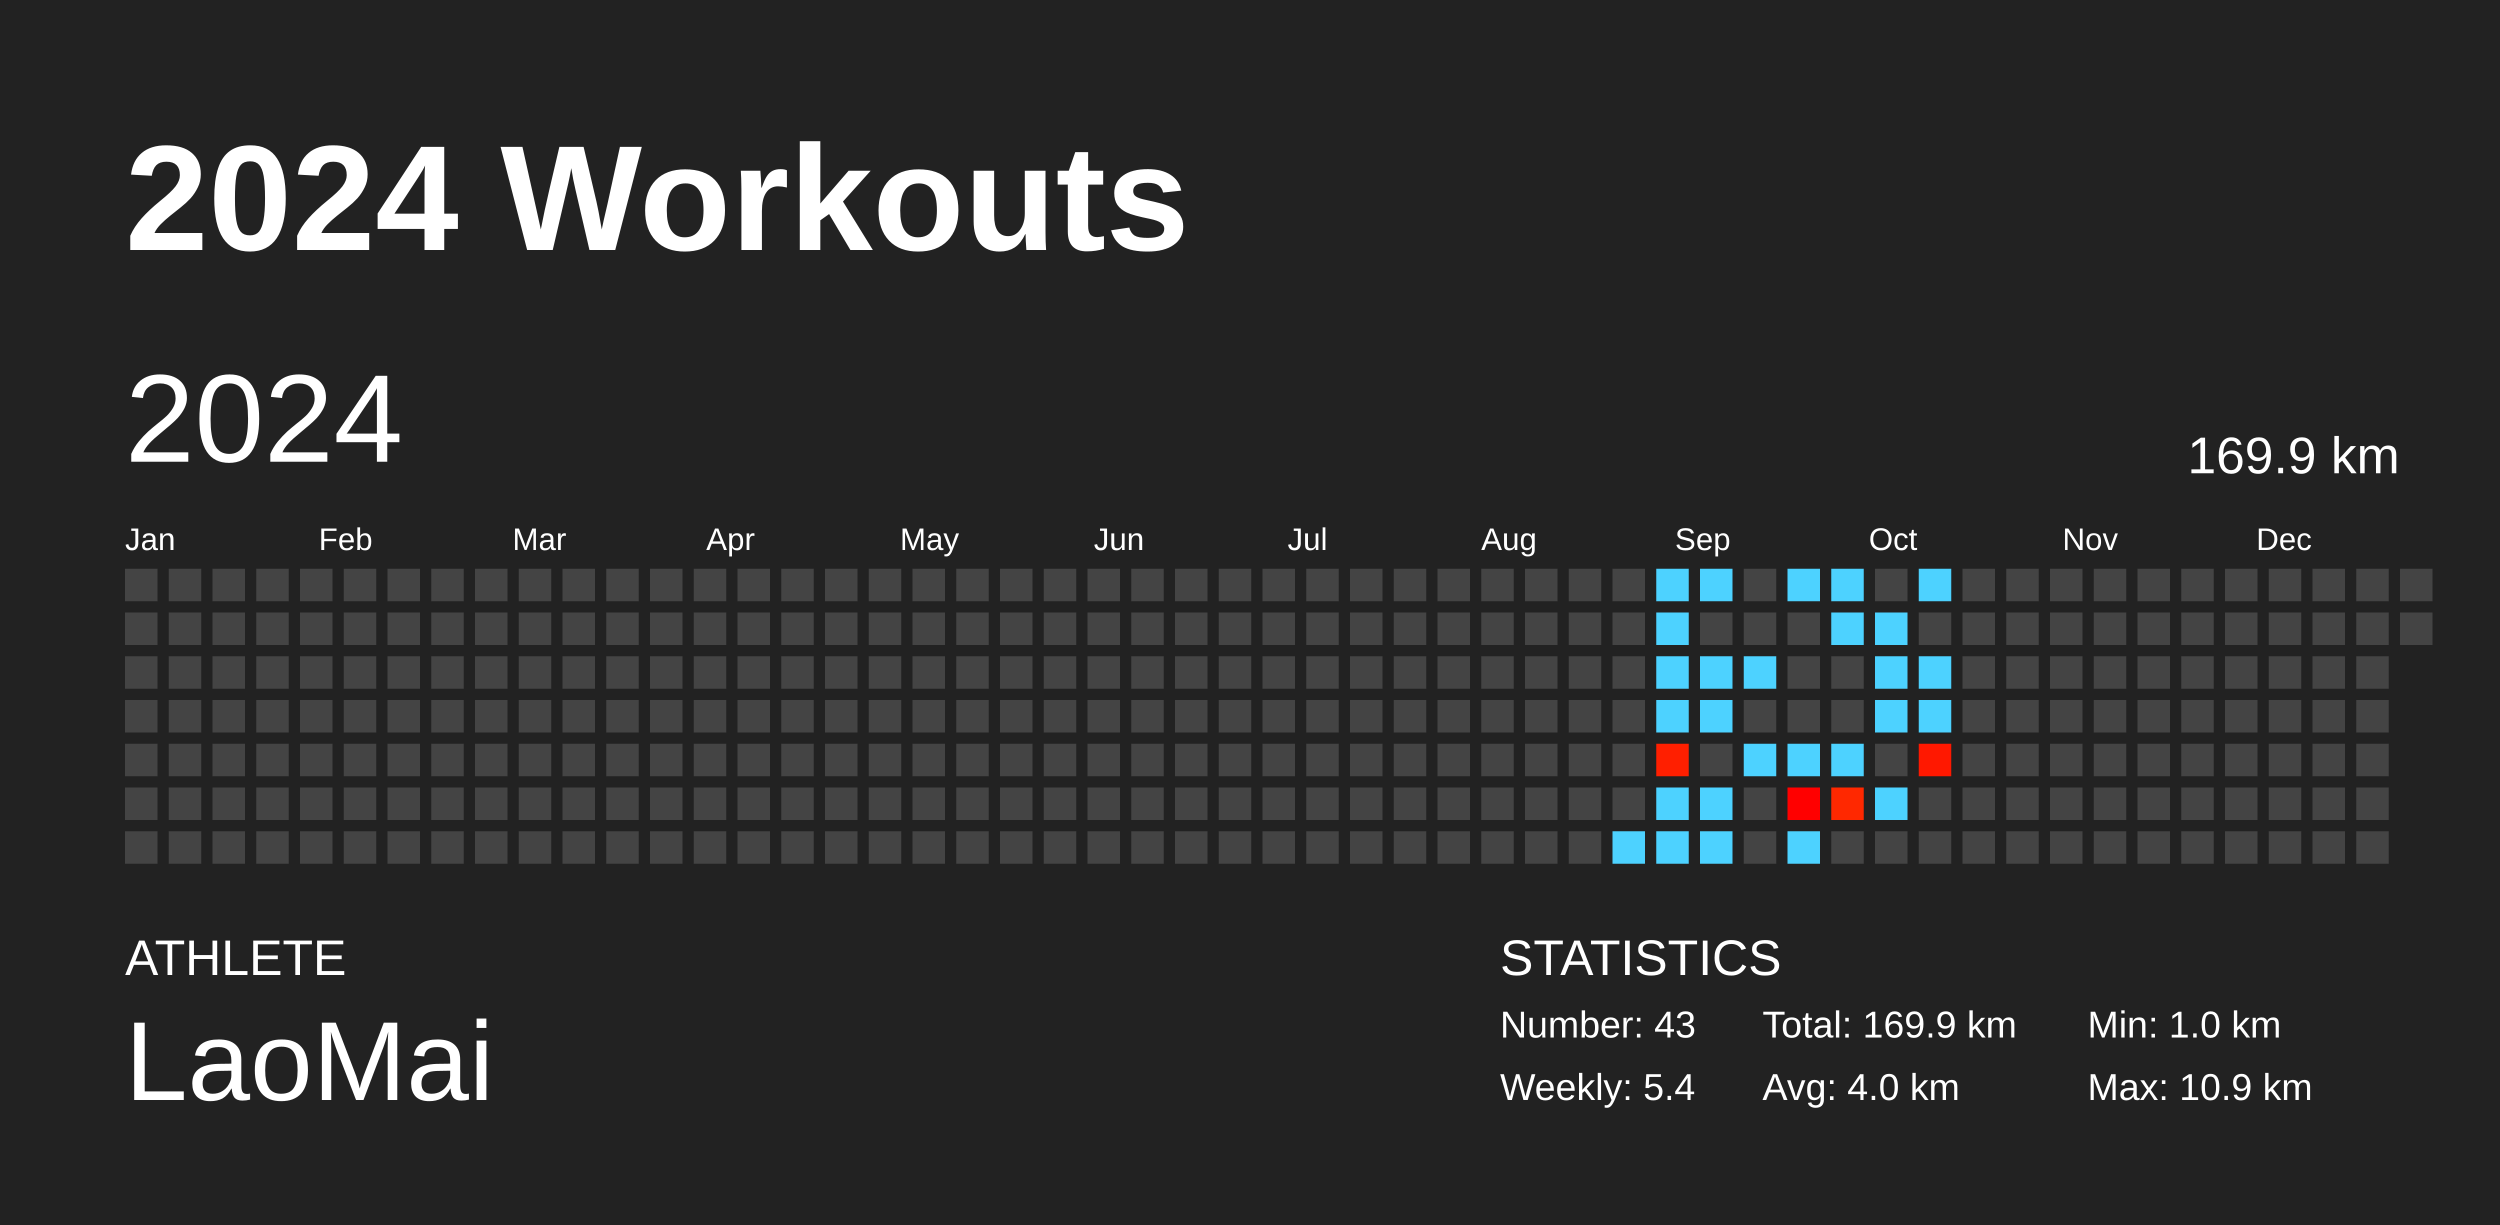
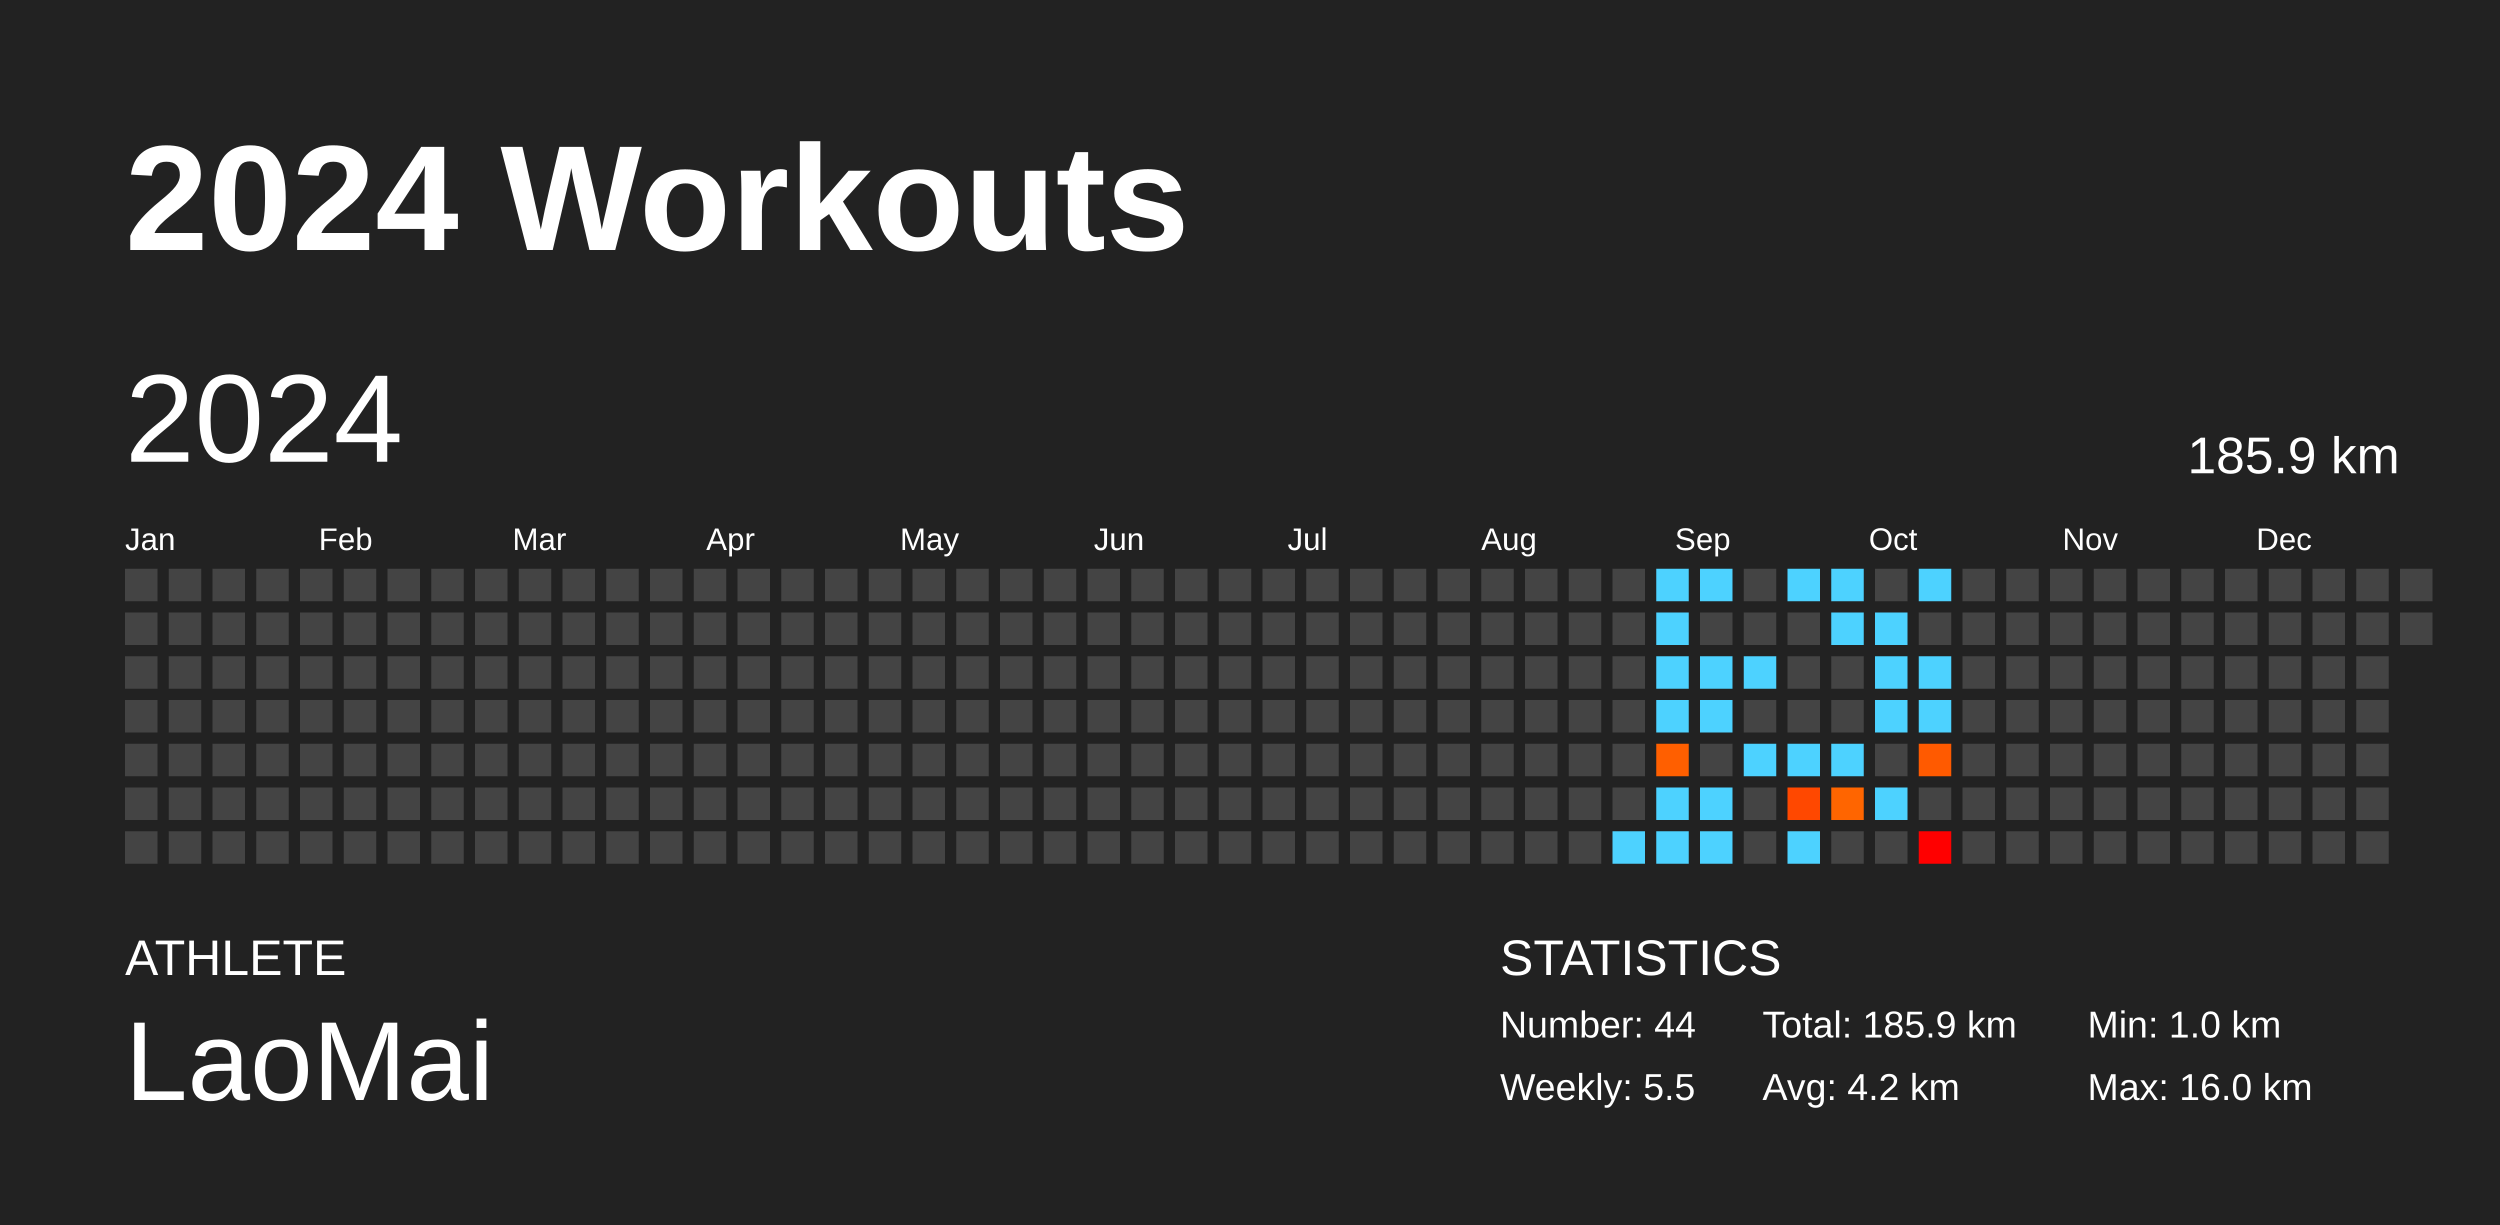
<svg xmlns="http://www.w3.org/2000/svg" baseProfile="full" height="98mm" version="1.1" viewBox="0,0,200,98" width="200mm">
  <defs />
  <rect fill="#222222" height="98" width="200" x="0" y="0" />
  <text fill="#FFFFFF" style="font-size:12px; font-family:Arial; font-weight:bold;" x="10" y="20">2024 Workouts</text>
  <text fill="#FFFFFF" style="font-size:4px; font-family:Arial" x="10" y="78">ATHLETE</text>
  <text fill="#FFFFFF" style="font-size:9px; font-family:Arial" x="10" y="88">LaoMai</text>
  <text fill="#FFFFFF" style="font-size:4px; font-family:Arial" x="120" y="78">STATISTICS</text>
-   <text fill="#FFFFFF" style="font-size:3px; font-family:Arial" x="120" y="83">Number: 43</text>
-   <text fill="#FFFFFF" style="font-size:3px; font-family:Arial" x="120" y="88">Weekly: 5.4</text>
-   <text fill="#FFFFFF" style="font-size:3px; font-family:Arial" x="141" y="83">Total: 169.9 km</text>
-   <text fill="#FFFFFF" style="font-size:3px; font-family:Arial" x="141" y="88">Avg: 4.0 km</text>
+   <text fill="#FFFFFF" style="font-size:3px; font-family:Arial" x="120" y="83">Number: 44</text>
+   <text fill="#FFFFFF" style="font-size:3px; font-family:Arial" x="120" y="88">Weekly: 5.5</text>
+   <text fill="#FFFFFF" style="font-size:3px; font-family:Arial" x="141" y="83">Total: 185.9 km</text>
+   <text fill="#FFFFFF" style="font-size:3px; font-family:Arial" x="141" y="88">Avg: 4.2 km</text>
  <text fill="#FFFFFF" style="font-size:3px; font-family:Arial" x="167" y="83">Min: 1.0 km</text>
-   <text fill="#FFFFFF" style="font-size:3px; font-family:Arial" x="167" y="88">Max: 10.9 km</text>
+   <text fill="#FFFFFF" style="font-size:3px; font-family:Arial" x="167" y="88">Max: 16.0 km</text>
  <text dominant-baseline="hanging" fill="#FFFFFF" style="font-size:10.0px; font-family:Arial;" x="10" y="30">2024</text>
-   <text dominant-baseline="hanging" fill="#FFFFFF" style="font-size:4.125px; font-family:Arial;" x="175" y="35">169.9 km</text>
+   <text dominant-baseline="hanging" fill="#FFFFFF" style="font-size:4.125px; font-family:Arial;" x="175" y="35">185.9 km</text>
  <text fill="#FFFFFF" style="font-size:2.5px; font-family:Arial" x="10.0" y="44">Jan</text>
  <text fill="#FFFFFF" style="font-size:2.5px; font-family:Arial" x="25.5" y="44">Feb</text>
  <text fill="#FFFFFF" style="font-size:2.5px; font-family:Arial" x="41.0" y="44">Mar</text>
  <text fill="#FFFFFF" style="font-size:2.5px; font-family:Arial" x="56.5" y="44">Apr</text>
  <text fill="#FFFFFF" style="font-size:2.5px; font-family:Arial" x="72.0" y="44">May</text>
  <text fill="#FFFFFF" style="font-size:2.5px; font-family:Arial" x="87.5" y="44">Jun</text>
  <text fill="#FFFFFF" style="font-size:2.5px; font-family:Arial" x="103.0" y="44">Jul</text>
  <text fill="#FFFFFF" style="font-size:2.5px; font-family:Arial" x="118.5" y="44">Aug</text>
  <text fill="#FFFFFF" style="font-size:2.5px; font-family:Arial" x="134.0" y="44">Sep</text>
  <text fill="#FFFFFF" style="font-size:2.5px; font-family:Arial" x="149.5" y="44">Oct</text>
  <text fill="#FFFFFF" style="font-size:2.5px; font-family:Arial" x="165.0" y="44">Nov</text>
  <text fill="#FFFFFF" style="font-size:2.5px; font-family:Arial" x="180.5" y="44">Dec</text>
  <rect fill="#444444" height="2.6" width="2.6" x="10.0" y="45.5" />
  <rect fill="#444444" height="2.6" width="2.6" x="10.0" y="49.0" />
  <rect fill="#444444" height="2.6" width="2.6" x="10.0" y="52.5" />
  <rect fill="#444444" height="2.6" width="2.6" x="10.0" y="56.0" />
  <rect fill="#444444" height="2.6" width="2.6" x="10.0" y="59.5" />
  <rect fill="#444444" height="2.6" width="2.6" x="10.0" y="63.0" />
  <rect fill="#444444" height="2.6" width="2.6" x="10.0" y="66.5" />
  <rect fill="#444444" height="2.6" width="2.6" x="13.5" y="45.5" />
  <rect fill="#444444" height="2.6" width="2.6" x="13.5" y="49.0" />
  <rect fill="#444444" height="2.6" width="2.6" x="13.5" y="52.5" />
  <rect fill="#444444" height="2.6" width="2.6" x="13.5" y="56.0" />
  <rect fill="#444444" height="2.6" width="2.6" x="13.5" y="59.5" />
  <rect fill="#444444" height="2.6" width="2.6" x="13.5" y="63.0" />
  <rect fill="#444444" height="2.6" width="2.6" x="13.5" y="66.5" />
  <rect fill="#444444" height="2.6" width="2.6" x="17.0" y="45.5" />
  <rect fill="#444444" height="2.6" width="2.6" x="17.0" y="49.0" />
  <rect fill="#444444" height="2.6" width="2.6" x="17.0" y="52.5" />
  <rect fill="#444444" height="2.6" width="2.6" x="17.0" y="56.0" />
  <rect fill="#444444" height="2.6" width="2.6" x="17.0" y="59.5" />
  <rect fill="#444444" height="2.6" width="2.6" x="17.0" y="63.0" />
  <rect fill="#444444" height="2.6" width="2.6" x="17.0" y="66.5" />
  <rect fill="#444444" height="2.6" width="2.6" x="20.5" y="45.5" />
  <rect fill="#444444" height="2.6" width="2.6" x="20.5" y="49.0" />
  <rect fill="#444444" height="2.6" width="2.6" x="20.5" y="52.5" />
  <rect fill="#444444" height="2.6" width="2.6" x="20.5" y="56.0" />
  <rect fill="#444444" height="2.6" width="2.6" x="20.5" y="59.5" />
  <rect fill="#444444" height="2.6" width="2.6" x="20.5" y="63.0" />
  <rect fill="#444444" height="2.6" width="2.6" x="20.5" y="66.5" />
  <rect fill="#444444" height="2.6" width="2.6" x="24.0" y="45.5" />
  <rect fill="#444444" height="2.6" width="2.6" x="24.0" y="49.0" />
  <rect fill="#444444" height="2.6" width="2.6" x="24.0" y="52.5" />
  <rect fill="#444444" height="2.6" width="2.6" x="24.0" y="56.0" />
  <rect fill="#444444" height="2.6" width="2.6" x="24.0" y="59.5" />
  <rect fill="#444444" height="2.6" width="2.6" x="24.0" y="63.0" />
  <rect fill="#444444" height="2.6" width="2.6" x="24.0" y="66.5" />
  <rect fill="#444444" height="2.6" width="2.6" x="27.5" y="45.5" />
  <rect fill="#444444" height="2.6" width="2.6" x="27.5" y="49.0" />
  <rect fill="#444444" height="2.6" width="2.6" x="27.5" y="52.5" />
  <rect fill="#444444" height="2.6" width="2.6" x="27.5" y="56.0" />
  <rect fill="#444444" height="2.6" width="2.6" x="27.5" y="59.5" />
  <rect fill="#444444" height="2.6" width="2.6" x="27.5" y="63.0" />
  <rect fill="#444444" height="2.6" width="2.6" x="27.5" y="66.5" />
  <rect fill="#444444" height="2.6" width="2.6" x="31.0" y="45.5" />
  <rect fill="#444444" height="2.6" width="2.6" x="31.0" y="49.0" />
  <rect fill="#444444" height="2.6" width="2.6" x="31.0" y="52.5" />
  <rect fill="#444444" height="2.6" width="2.6" x="31.0" y="56.0" />
  <rect fill="#444444" height="2.6" width="2.6" x="31.0" y="59.5" />
  <rect fill="#444444" height="2.6" width="2.6" x="31.0" y="63.0" />
  <rect fill="#444444" height="2.6" width="2.6" x="31.0" y="66.5" />
  <rect fill="#444444" height="2.6" width="2.6" x="34.5" y="45.5" />
  <rect fill="#444444" height="2.6" width="2.6" x="34.5" y="49.0" />
  <rect fill="#444444" height="2.6" width="2.6" x="34.5" y="52.5" />
  <rect fill="#444444" height="2.6" width="2.6" x="34.5" y="56.0" />
  <rect fill="#444444" height="2.6" width="2.6" x="34.5" y="59.5" />
  <rect fill="#444444" height="2.6" width="2.6" x="34.5" y="63.0" />
  <rect fill="#444444" height="2.6" width="2.6" x="34.5" y="66.5" />
  <rect fill="#444444" height="2.6" width="2.6" x="38.0" y="45.5" />
  <rect fill="#444444" height="2.6" width="2.6" x="38.0" y="49.0" />
  <rect fill="#444444" height="2.6" width="2.6" x="38.0" y="52.5" />
  <rect fill="#444444" height="2.6" width="2.6" x="38.0" y="56.0" />
  <rect fill="#444444" height="2.6" width="2.6" x="38.0" y="59.5" />
  <rect fill="#444444" height="2.6" width="2.6" x="38.0" y="63.0" />
  <rect fill="#444444" height="2.6" width="2.6" x="38.0" y="66.5" />
  <rect fill="#444444" height="2.6" width="2.6" x="41.5" y="45.5" />
  <rect fill="#444444" height="2.6" width="2.6" x="41.5" y="49.0" />
  <rect fill="#444444" height="2.6" width="2.6" x="41.5" y="52.5" />
  <rect fill="#444444" height="2.6" width="2.6" x="41.5" y="56.0" />
  <rect fill="#444444" height="2.6" width="2.6" x="41.5" y="59.5" />
  <rect fill="#444444" height="2.6" width="2.6" x="41.5" y="63.0" />
  <rect fill="#444444" height="2.6" width="2.6" x="41.5" y="66.5" />
  <rect fill="#444444" height="2.6" width="2.6" x="45.0" y="45.5" />
  <rect fill="#444444" height="2.6" width="2.6" x="45.0" y="49.0" />
  <rect fill="#444444" height="2.6" width="2.6" x="45.0" y="52.5" />
  <rect fill="#444444" height="2.6" width="2.6" x="45.0" y="56.0" />
  <rect fill="#444444" height="2.6" width="2.6" x="45.0" y="59.5" />
  <rect fill="#444444" height="2.6" width="2.6" x="45.0" y="63.0" />
  <rect fill="#444444" height="2.6" width="2.6" x="45.0" y="66.5" />
  <rect fill="#444444" height="2.6" width="2.6" x="48.5" y="45.5" />
  <rect fill="#444444" height="2.6" width="2.6" x="48.5" y="49.0" />
  <rect fill="#444444" height="2.6" width="2.6" x="48.5" y="52.5" />
  <rect fill="#444444" height="2.6" width="2.6" x="48.5" y="56.0" />
  <rect fill="#444444" height="2.6" width="2.6" x="48.5" y="59.5" />
  <rect fill="#444444" height="2.6" width="2.6" x="48.5" y="63.0" />
  <rect fill="#444444" height="2.6" width="2.6" x="48.5" y="66.5" />
  <rect fill="#444444" height="2.6" width="2.6" x="52.0" y="45.5" />
  <rect fill="#444444" height="2.6" width="2.6" x="52.0" y="49.0" />
  <rect fill="#444444" height="2.6" width="2.6" x="52.0" y="52.5" />
  <rect fill="#444444" height="2.6" width="2.6" x="52.0" y="56.0" />
  <rect fill="#444444" height="2.6" width="2.6" x="52.0" y="59.5" />
  <rect fill="#444444" height="2.6" width="2.6" x="52.0" y="63.0" />
  <rect fill="#444444" height="2.6" width="2.6" x="52.0" y="66.5" />
  <rect fill="#444444" height="2.6" width="2.6" x="55.5" y="45.5" />
  <rect fill="#444444" height="2.6" width="2.6" x="55.5" y="49.0" />
  <rect fill="#444444" height="2.6" width="2.6" x="55.5" y="52.5" />
  <rect fill="#444444" height="2.6" width="2.6" x="55.5" y="56.0" />
  <rect fill="#444444" height="2.6" width="2.6" x="55.5" y="59.5" />
  <rect fill="#444444" height="2.6" width="2.6" x="55.5" y="63.0" />
  <rect fill="#444444" height="2.6" width="2.6" x="55.5" y="66.5" />
  <rect fill="#444444" height="2.6" width="2.6" x="59.0" y="45.5" />
  <rect fill="#444444" height="2.6" width="2.6" x="59.0" y="49.0" />
  <rect fill="#444444" height="2.6" width="2.6" x="59.0" y="52.5" />
  <rect fill="#444444" height="2.6" width="2.6" x="59.0" y="56.0" />
  <rect fill="#444444" height="2.6" width="2.6" x="59.0" y="59.5" />
  <rect fill="#444444" height="2.6" width="2.6" x="59.0" y="63.0" />
  <rect fill="#444444" height="2.6" width="2.6" x="59.0" y="66.5" />
  <rect fill="#444444" height="2.6" width="2.6" x="62.5" y="45.5" />
  <rect fill="#444444" height="2.6" width="2.6" x="62.5" y="49.0" />
  <rect fill="#444444" height="2.6" width="2.6" x="62.5" y="52.5" />
  <rect fill="#444444" height="2.6" width="2.6" x="62.5" y="56.0" />
  <rect fill="#444444" height="2.6" width="2.6" x="62.5" y="59.5" />
  <rect fill="#444444" height="2.6" width="2.6" x="62.5" y="63.0" />
  <rect fill="#444444" height="2.6" width="2.6" x="62.5" y="66.5" />
  <rect fill="#444444" height="2.6" width="2.6" x="66.0" y="45.5" />
  <rect fill="#444444" height="2.6" width="2.6" x="66.0" y="49.0" />
  <rect fill="#444444" height="2.6" width="2.6" x="66.0" y="52.5" />
  <rect fill="#444444" height="2.6" width="2.6" x="66.0" y="56.0" />
  <rect fill="#444444" height="2.6" width="2.6" x="66.0" y="59.5" />
  <rect fill="#444444" height="2.6" width="2.6" x="66.0" y="63.0" />
  <rect fill="#444444" height="2.6" width="2.6" x="66.0" y="66.5" />
  <rect fill="#444444" height="2.6" width="2.6" x="69.5" y="45.5" />
  <rect fill="#444444" height="2.6" width="2.6" x="69.5" y="49.0" />
  <rect fill="#444444" height="2.6" width="2.6" x="69.5" y="52.5" />
  <rect fill="#444444" height="2.6" width="2.6" x="69.5" y="56.0" />
  <rect fill="#444444" height="2.6" width="2.6" x="69.5" y="59.5" />
  <rect fill="#444444" height="2.6" width="2.6" x="69.5" y="63.0" />
  <rect fill="#444444" height="2.6" width="2.6" x="69.5" y="66.5" />
  <rect fill="#444444" height="2.6" width="2.6" x="73.0" y="45.5" />
  <rect fill="#444444" height="2.6" width="2.6" x="73.0" y="49.0" />
  <rect fill="#444444" height="2.6" width="2.6" x="73.0" y="52.5" />
  <rect fill="#444444" height="2.6" width="2.6" x="73.0" y="56.0" />
  <rect fill="#444444" height="2.6" width="2.6" x="73.0" y="59.5" />
  <rect fill="#444444" height="2.6" width="2.6" x="73.0" y="63.0" />
  <rect fill="#444444" height="2.6" width="2.6" x="73.0" y="66.5" />
  <rect fill="#444444" height="2.6" width="2.6" x="76.5" y="45.5" />
  <rect fill="#444444" height="2.6" width="2.6" x="76.5" y="49.0" />
  <rect fill="#444444" height="2.6" width="2.6" x="76.5" y="52.5" />
  <rect fill="#444444" height="2.6" width="2.6" x="76.5" y="56.0" />
  <rect fill="#444444" height="2.6" width="2.6" x="76.5" y="59.5" />
  <rect fill="#444444" height="2.6" width="2.6" x="76.5" y="63.0" />
  <rect fill="#444444" height="2.6" width="2.6" x="76.5" y="66.5" />
  <rect fill="#444444" height="2.6" width="2.6" x="80.0" y="45.5" />
  <rect fill="#444444" height="2.6" width="2.6" x="80.0" y="49.0" />
  <rect fill="#444444" height="2.6" width="2.6" x="80.0" y="52.5" />
  <rect fill="#444444" height="2.6" width="2.6" x="80.0" y="56.0" />
  <rect fill="#444444" height="2.6" width="2.6" x="80.0" y="59.5" />
  <rect fill="#444444" height="2.6" width="2.6" x="80.0" y="63.0" />
  <rect fill="#444444" height="2.6" width="2.6" x="80.0" y="66.5" />
  <rect fill="#444444" height="2.6" width="2.6" x="83.5" y="45.5" />
  <rect fill="#444444" height="2.6" width="2.6" x="83.5" y="49.0" />
  <rect fill="#444444" height="2.6" width="2.6" x="83.5" y="52.5" />
  <rect fill="#444444" height="2.6" width="2.6" x="83.5" y="56.0" />
  <rect fill="#444444" height="2.6" width="2.6" x="83.5" y="59.5" />
  <rect fill="#444444" height="2.6" width="2.6" x="83.5" y="63.0" />
  <rect fill="#444444" height="2.6" width="2.6" x="83.5" y="66.5" />
  <rect fill="#444444" height="2.6" width="2.6" x="87.0" y="45.5" />
  <rect fill="#444444" height="2.6" width="2.6" x="87.0" y="49.0" />
  <rect fill="#444444" height="2.6" width="2.6" x="87.0" y="52.5" />
  <rect fill="#444444" height="2.6" width="2.6" x="87.0" y="56.0" />
  <rect fill="#444444" height="2.6" width="2.6" x="87.0" y="59.5" />
  <rect fill="#444444" height="2.6" width="2.6" x="87.0" y="63.0" />
  <rect fill="#444444" height="2.6" width="2.6" x="87.0" y="66.5" />
  <rect fill="#444444" height="2.6" width="2.6" x="90.5" y="45.5" />
  <rect fill="#444444" height="2.6" width="2.6" x="90.5" y="49.0" />
  <rect fill="#444444" height="2.6" width="2.6" x="90.5" y="52.5" />
  <rect fill="#444444" height="2.6" width="2.6" x="90.5" y="56.0" />
  <rect fill="#444444" height="2.6" width="2.6" x="90.5" y="59.5" />
  <rect fill="#444444" height="2.6" width="2.6" x="90.5" y="63.0" />
  <rect fill="#444444" height="2.6" width="2.6" x="90.5" y="66.5" />
  <rect fill="#444444" height="2.6" width="2.6" x="94.0" y="45.5" />
  <rect fill="#444444" height="2.6" width="2.6" x="94.0" y="49.0" />
  <rect fill="#444444" height="2.6" width="2.6" x="94.0" y="52.5" />
  <rect fill="#444444" height="2.6" width="2.6" x="94.0" y="56.0" />
  <rect fill="#444444" height="2.6" width="2.6" x="94.0" y="59.5" />
  <rect fill="#444444" height="2.6" width="2.6" x="94.0" y="63.0" />
  <rect fill="#444444" height="2.6" width="2.6" x="94.0" y="66.5" />
  <rect fill="#444444" height="2.6" width="2.6" x="97.5" y="45.5" />
  <rect fill="#444444" height="2.6" width="2.6" x="97.5" y="49.0" />
  <rect fill="#444444" height="2.6" width="2.6" x="97.5" y="52.5" />
  <rect fill="#444444" height="2.6" width="2.6" x="97.5" y="56.0" />
  <rect fill="#444444" height="2.6" width="2.6" x="97.5" y="59.5" />
  <rect fill="#444444" height="2.6" width="2.6" x="97.5" y="63.0" />
  <rect fill="#444444" height="2.6" width="2.6" x="97.5" y="66.5" />
  <rect fill="#444444" height="2.6" width="2.6" x="101.0" y="45.5" />
  <rect fill="#444444" height="2.6" width="2.6" x="101.0" y="49.0" />
  <rect fill="#444444" height="2.6" width="2.6" x="101.0" y="52.5" />
  <rect fill="#444444" height="2.6" width="2.6" x="101.0" y="56.0" />
  <rect fill="#444444" height="2.6" width="2.6" x="101.0" y="59.5" />
  <rect fill="#444444" height="2.6" width="2.6" x="101.0" y="63.0" />
  <rect fill="#444444" height="2.6" width="2.6" x="101.0" y="66.5" />
  <rect fill="#444444" height="2.6" width="2.6" x="104.5" y="45.5" />
  <rect fill="#444444" height="2.6" width="2.6" x="104.5" y="49.0" />
  <rect fill="#444444" height="2.6" width="2.6" x="104.5" y="52.5" />
  <rect fill="#444444" height="2.6" width="2.6" x="104.5" y="56.0" />
  <rect fill="#444444" height="2.6" width="2.6" x="104.5" y="59.5" />
  <rect fill="#444444" height="2.6" width="2.6" x="104.5" y="63.0" />
  <rect fill="#444444" height="2.6" width="2.6" x="104.5" y="66.5" />
  <rect fill="#444444" height="2.6" width="2.6" x="108.0" y="45.5" />
  <rect fill="#444444" height="2.6" width="2.6" x="108.0" y="49.0" />
  <rect fill="#444444" height="2.6" width="2.6" x="108.0" y="52.5" />
  <rect fill="#444444" height="2.6" width="2.6" x="108.0" y="56.0" />
  <rect fill="#444444" height="2.6" width="2.6" x="108.0" y="59.5" />
  <rect fill="#444444" height="2.6" width="2.6" x="108.0" y="63.0" />
  <rect fill="#444444" height="2.6" width="2.6" x="108.0" y="66.5" />
  <rect fill="#444444" height="2.6" width="2.6" x="111.5" y="45.5" />
  <rect fill="#444444" height="2.6" width="2.6" x="111.5" y="49.0" />
  <rect fill="#444444" height="2.6" width="2.6" x="111.5" y="52.5" />
  <rect fill="#444444" height="2.6" width="2.6" x="111.5" y="56.0" />
  <rect fill="#444444" height="2.6" width="2.6" x="111.5" y="59.5" />
  <rect fill="#444444" height="2.6" width="2.6" x="111.5" y="63.0" />
  <rect fill="#444444" height="2.6" width="2.6" x="111.5" y="66.5" />
  <rect fill="#444444" height="2.6" width="2.6" x="115.0" y="45.5" />
  <rect fill="#444444" height="2.6" width="2.6" x="115.0" y="49.0" />
  <rect fill="#444444" height="2.6" width="2.6" x="115.0" y="52.5" />
  <rect fill="#444444" height="2.6" width="2.6" x="115.0" y="56.0" />
  <rect fill="#444444" height="2.6" width="2.6" x="115.0" y="59.5" />
  <rect fill="#444444" height="2.6" width="2.6" x="115.0" y="63.0" />
  <rect fill="#444444" height="2.6" width="2.6" x="115.0" y="66.5" />
  <rect fill="#444444" height="2.6" width="2.6" x="118.5" y="45.5" />
  <rect fill="#444444" height="2.6" width="2.6" x="118.5" y="49.0" />
  <rect fill="#444444" height="2.6" width="2.6" x="118.5" y="52.5" />
  <rect fill="#444444" height="2.6" width="2.6" x="118.5" y="56.0" />
  <rect fill="#444444" height="2.6" width="2.6" x="118.5" y="59.5" />
  <rect fill="#444444" height="2.6" width="2.6" x="118.5" y="63.0" />
  <rect fill="#444444" height="2.6" width="2.6" x="118.5" y="66.5" />
  <rect fill="#444444" height="2.6" width="2.6" x="122.0" y="45.5" />
  <rect fill="#444444" height="2.6" width="2.6" x="122.0" y="49.0" />
  <rect fill="#444444" height="2.6" width="2.6" x="122.0" y="52.5" />
  <rect fill="#444444" height="2.6" width="2.6" x="122.0" y="56.0" />
  <rect fill="#444444" height="2.6" width="2.6" x="122.0" y="59.5" />
  <rect fill="#444444" height="2.6" width="2.6" x="122.0" y="63.0" />
  <rect fill="#444444" height="2.6" width="2.6" x="122.0" y="66.5" />
  <rect fill="#444444" height="2.6" width="2.6" x="125.5" y="45.5" />
  <rect fill="#444444" height="2.6" width="2.6" x="125.5" y="49.0" />
  <rect fill="#444444" height="2.6" width="2.6" x="125.5" y="52.5" />
  <rect fill="#444444" height="2.6" width="2.6" x="125.5" y="56.0" />
  <rect fill="#444444" height="2.6" width="2.6" x="125.5" y="59.5" />
  <rect fill="#444444" height="2.6" width="2.6" x="125.5" y="63.0" />
  <rect fill="#444444" height="2.6" width="2.6" x="125.5" y="66.5" />
  <rect fill="#444444" height="2.6" width="2.6" x="129.0" y="45.5" />
  <rect fill="#444444" height="2.6" width="2.6" x="129.0" y="49.0" />
  <rect fill="#444444" height="2.6" width="2.6" x="129.0" y="52.5" />
  <rect fill="#444444" height="2.6" width="2.6" x="129.0" y="56.0" />
  <rect fill="#444444" height="2.6" width="2.6" x="129.0" y="59.5" />
  <rect fill="#444444" height="2.6" width="2.6" x="129.0" y="63.0" />
  <rect fill="#4dd2ff" height="2.6" width="2.6" x="129.0" y="66.5" />
  <rect fill="#4dd2ff" height="2.6" width="2.6" x="132.5" y="45.5" />
  <rect fill="#4dd2ff" height="2.6" width="2.6" x="132.5" y="49.0" />
  <rect fill="#4dd2ff" height="2.6" width="2.6" x="132.5" y="52.5" />
  <rect fill="#4dd2ff" height="2.6" width="2.6" x="132.5" y="56.0" />
-   <rect fill="#ff1f00" height="2.6" width="2.6" x="132.5" y="59.5" />
+   <rect fill="#ff5f00" height="2.6" width="2.6" x="132.5" y="59.5" />
  <rect fill="#4dd2ff" height="2.6" width="2.6" x="132.5" y="63.0" />
  <rect fill="#4dd2ff" height="2.6" width="2.6" x="132.5" y="66.5" />
  <rect fill="#4dd2ff" height="2.6" width="2.6" x="136.0" y="45.5" />
  <rect fill="#444444" height="2.6" width="2.6" x="136.0" y="49.0" />
  <rect fill="#4dd2ff" height="2.6" width="2.6" x="136.0" y="52.5" />
  <rect fill="#4dd2ff" height="2.6" width="2.6" x="136.0" y="56.0" />
  <rect fill="#444444" height="2.6" width="2.6" x="136.0" y="59.5" />
  <rect fill="#4dd2ff" height="2.6" width="2.6" x="136.0" y="63.0" />
  <rect fill="#4dd2ff" height="2.6" width="2.6" x="136.0" y="66.5" />
  <rect fill="#444444" height="2.6" width="2.6" x="139.5" y="45.5" />
  <rect fill="#444444" height="2.6" width="2.6" x="139.5" y="49.0" />
  <rect fill="#4dd2ff" height="2.6" width="2.6" x="139.5" y="52.5" />
  <rect fill="#444444" height="2.6" width="2.6" x="139.5" y="56.0" />
  <rect fill="#4dd2ff" height="2.6" width="2.6" x="139.5" y="59.5" />
  <rect fill="#444444" height="2.6" width="2.6" x="139.5" y="63.0" />
  <rect fill="#444444" height="2.6" width="2.6" x="139.5" y="66.5" />
  <rect fill="#4dd2ff" height="2.6" width="2.6" x="143.0" y="45.5" />
  <rect fill="#444444" height="2.6" width="2.6" x="143.0" y="49.0" />
  <rect fill="#444444" height="2.6" width="2.6" x="143.0" y="52.5" />
  <rect fill="#444444" height="2.6" width="2.6" x="143.0" y="56.0" />
  <rect fill="#4dd2ff" height="2.6" width="2.6" x="143.0" y="59.5" />
-   <rect fill="#ff0000" height="2.6" width="2.6" x="143.0" y="63.0" />
+   <rect fill="#ff4800" height="2.6" width="2.6" x="143.0" y="63.0" />
  <rect fill="#4dd2ff" height="2.6" width="2.6" x="143.0" y="66.5" />
  <rect fill="#4dd2ff" height="2.6" width="2.6" x="146.5" y="45.5" />
  <rect fill="#4dd2ff" height="2.6" width="2.6" x="146.5" y="49.0" />
  <rect fill="#444444" height="2.6" width="2.6" x="146.5" y="52.5" />
  <rect fill="#444444" height="2.6" width="2.6" x="146.5" y="56.0" />
  <rect fill="#4dd2ff" height="2.6" width="2.6" x="146.5" y="59.5" />
-   <rect fill="#ff2800" height="2.6" width="2.6" x="146.5" y="63.0" />
+   <rect fill="#ff6500" height="2.6" width="2.6" x="146.5" y="63.0" />
  <rect fill="#444444" height="2.6" width="2.6" x="146.5" y="66.5" />
  <rect fill="#444444" height="2.6" width="2.6" x="150.0" y="45.5" />
  <rect fill="#4dd2ff" height="2.6" width="2.6" x="150.0" y="49.0" />
  <rect fill="#4dd2ff" height="2.6" width="2.6" x="150.0" y="52.5" />
  <rect fill="#4dd2ff" height="2.6" width="2.6" x="150.0" y="56.0" />
  <rect fill="#444444" height="2.6" width="2.6" x="150.0" y="59.5" />
  <rect fill="#4dd2ff" height="2.6" width="2.6" x="150.0" y="63.0" />
  <rect fill="#444444" height="2.6" width="2.6" x="150.0" y="66.5" />
  <rect fill="#4dd2ff" height="2.6" width="2.6" x="153.5" y="45.5" />
  <rect fill="#444444" height="2.6" width="2.6" x="153.5" y="49.0" />
  <rect fill="#4dd2ff" height="2.6" width="2.6" x="153.5" y="52.5" />
  <rect fill="#4dd2ff" height="2.6" width="2.6" x="153.5" y="56.0" />
-   <rect fill="#ff1800" height="2.6" width="2.6" x="153.5" y="59.5" />
+   <rect fill="#ff5a00" height="2.6" width="2.6" x="153.5" y="59.5" />
  <rect fill="#444444" height="2.6" width="2.6" x="153.5" y="63.0" />
-   <rect fill="#444444" height="2.6" width="2.6" x="153.5" y="66.5" />
+   <rect fill="#ff0000" height="2.6" width="2.6" x="153.5" y="66.5" />
  <rect fill="#444444" height="2.6" width="2.6" x="157.0" y="45.5" />
  <rect fill="#444444" height="2.6" width="2.6" x="157.0" y="49.0" />
  <rect fill="#444444" height="2.6" width="2.6" x="157.0" y="52.5" />
  <rect fill="#444444" height="2.6" width="2.6" x="157.0" y="56.0" />
  <rect fill="#444444" height="2.6" width="2.6" x="157.0" y="59.5" />
  <rect fill="#444444" height="2.6" width="2.6" x="157.0" y="63.0" />
  <rect fill="#444444" height="2.6" width="2.6" x="157.0" y="66.5" />
  <rect fill="#444444" height="2.6" width="2.6" x="160.5" y="45.5" />
  <rect fill="#444444" height="2.6" width="2.6" x="160.5" y="49.0" />
  <rect fill="#444444" height="2.6" width="2.6" x="160.5" y="52.5" />
  <rect fill="#444444" height="2.6" width="2.6" x="160.5" y="56.0" />
  <rect fill="#444444" height="2.6" width="2.6" x="160.5" y="59.5" />
  <rect fill="#444444" height="2.6" width="2.6" x="160.5" y="63.0" />
  <rect fill="#444444" height="2.6" width="2.6" x="160.5" y="66.5" />
  <rect fill="#444444" height="2.6" width="2.6" x="164.0" y="45.5" />
  <rect fill="#444444" height="2.6" width="2.6" x="164.0" y="49.0" />
  <rect fill="#444444" height="2.6" width="2.6" x="164.0" y="52.5" />
  <rect fill="#444444" height="2.6" width="2.6" x="164.0" y="56.0" />
  <rect fill="#444444" height="2.6" width="2.6" x="164.0" y="59.5" />
  <rect fill="#444444" height="2.6" width="2.6" x="164.0" y="63.0" />
  <rect fill="#444444" height="2.6" width="2.6" x="164.0" y="66.5" />
  <rect fill="#444444" height="2.6" width="2.6" x="167.5" y="45.5" />
  <rect fill="#444444" height="2.6" width="2.6" x="167.5" y="49.0" />
  <rect fill="#444444" height="2.6" width="2.6" x="167.5" y="52.5" />
  <rect fill="#444444" height="2.6" width="2.6" x="167.5" y="56.0" />
  <rect fill="#444444" height="2.6" width="2.6" x="167.5" y="59.5" />
  <rect fill="#444444" height="2.6" width="2.6" x="167.5" y="63.0" />
  <rect fill="#444444" height="2.6" width="2.6" x="167.5" y="66.5" />
  <rect fill="#444444" height="2.6" width="2.6" x="171.0" y="45.5" />
  <rect fill="#444444" height="2.6" width="2.6" x="171.0" y="49.0" />
  <rect fill="#444444" height="2.6" width="2.6" x="171.0" y="52.5" />
  <rect fill="#444444" height="2.6" width="2.6" x="171.0" y="56.0" />
  <rect fill="#444444" height="2.6" width="2.6" x="171.0" y="59.5" />
  <rect fill="#444444" height="2.6" width="2.6" x="171.0" y="63.0" />
  <rect fill="#444444" height="2.6" width="2.6" x="171.0" y="66.5" />
  <rect fill="#444444" height="2.6" width="2.6" x="174.5" y="45.5" />
  <rect fill="#444444" height="2.6" width="2.6" x="174.5" y="49.0" />
  <rect fill="#444444" height="2.6" width="2.6" x="174.5" y="52.5" />
  <rect fill="#444444" height="2.6" width="2.6" x="174.5" y="56.0" />
  <rect fill="#444444" height="2.6" width="2.6" x="174.5" y="59.5" />
  <rect fill="#444444" height="2.6" width="2.6" x="174.5" y="63.0" />
  <rect fill="#444444" height="2.6" width="2.6" x="174.5" y="66.5" />
  <rect fill="#444444" height="2.6" width="2.6" x="178.0" y="45.5" />
  <rect fill="#444444" height="2.6" width="2.6" x="178.0" y="49.0" />
  <rect fill="#444444" height="2.6" width="2.6" x="178.0" y="52.5" />
  <rect fill="#444444" height="2.6" width="2.6" x="178.0" y="56.0" />
  <rect fill="#444444" height="2.6" width="2.6" x="178.0" y="59.5" />
  <rect fill="#444444" height="2.6" width="2.6" x="178.0" y="63.0" />
  <rect fill="#444444" height="2.6" width="2.6" x="178.0" y="66.5" />
  <rect fill="#444444" height="2.6" width="2.6" x="181.5" y="45.5" />
  <rect fill="#444444" height="2.6" width="2.6" x="181.5" y="49.0" />
  <rect fill="#444444" height="2.6" width="2.6" x="181.5" y="52.5" />
  <rect fill="#444444" height="2.6" width="2.6" x="181.5" y="56.0" />
  <rect fill="#444444" height="2.6" width="2.6" x="181.5" y="59.5" />
  <rect fill="#444444" height="2.6" width="2.6" x="181.5" y="63.0" />
  <rect fill="#444444" height="2.6" width="2.6" x="181.5" y="66.5" />
  <rect fill="#444444" height="2.6" width="2.6" x="185.0" y="45.5" />
  <rect fill="#444444" height="2.6" width="2.6" x="185.0" y="49.0" />
  <rect fill="#444444" height="2.6" width="2.6" x="185.0" y="52.5" />
  <rect fill="#444444" height="2.6" width="2.6" x="185.0" y="56.0" />
  <rect fill="#444444" height="2.6" width="2.6" x="185.0" y="59.5" />
  <rect fill="#444444" height="2.6" width="2.6" x="185.0" y="63.0" />
  <rect fill="#444444" height="2.6" width="2.6" x="185.0" y="66.5" />
  <rect fill="#444444" height="2.6" width="2.6" x="188.5" y="45.5" />
  <rect fill="#444444" height="2.6" width="2.6" x="188.5" y="49.0" />
  <rect fill="#444444" height="2.6" width="2.6" x="188.5" y="52.5" />
  <rect fill="#444444" height="2.6" width="2.6" x="188.5" y="56.0" />
  <rect fill="#444444" height="2.6" width="2.6" x="188.5" y="59.5" />
  <rect fill="#444444" height="2.6" width="2.6" x="188.5" y="63.0" />
  <rect fill="#444444" height="2.6" width="2.6" x="188.5" y="66.5" />
  <rect fill="#444444" height="2.6" width="2.6" x="192.0" y="45.5" />
  <rect fill="#444444" height="2.6" width="2.6" x="192.0" y="49.0" />
</svg>
